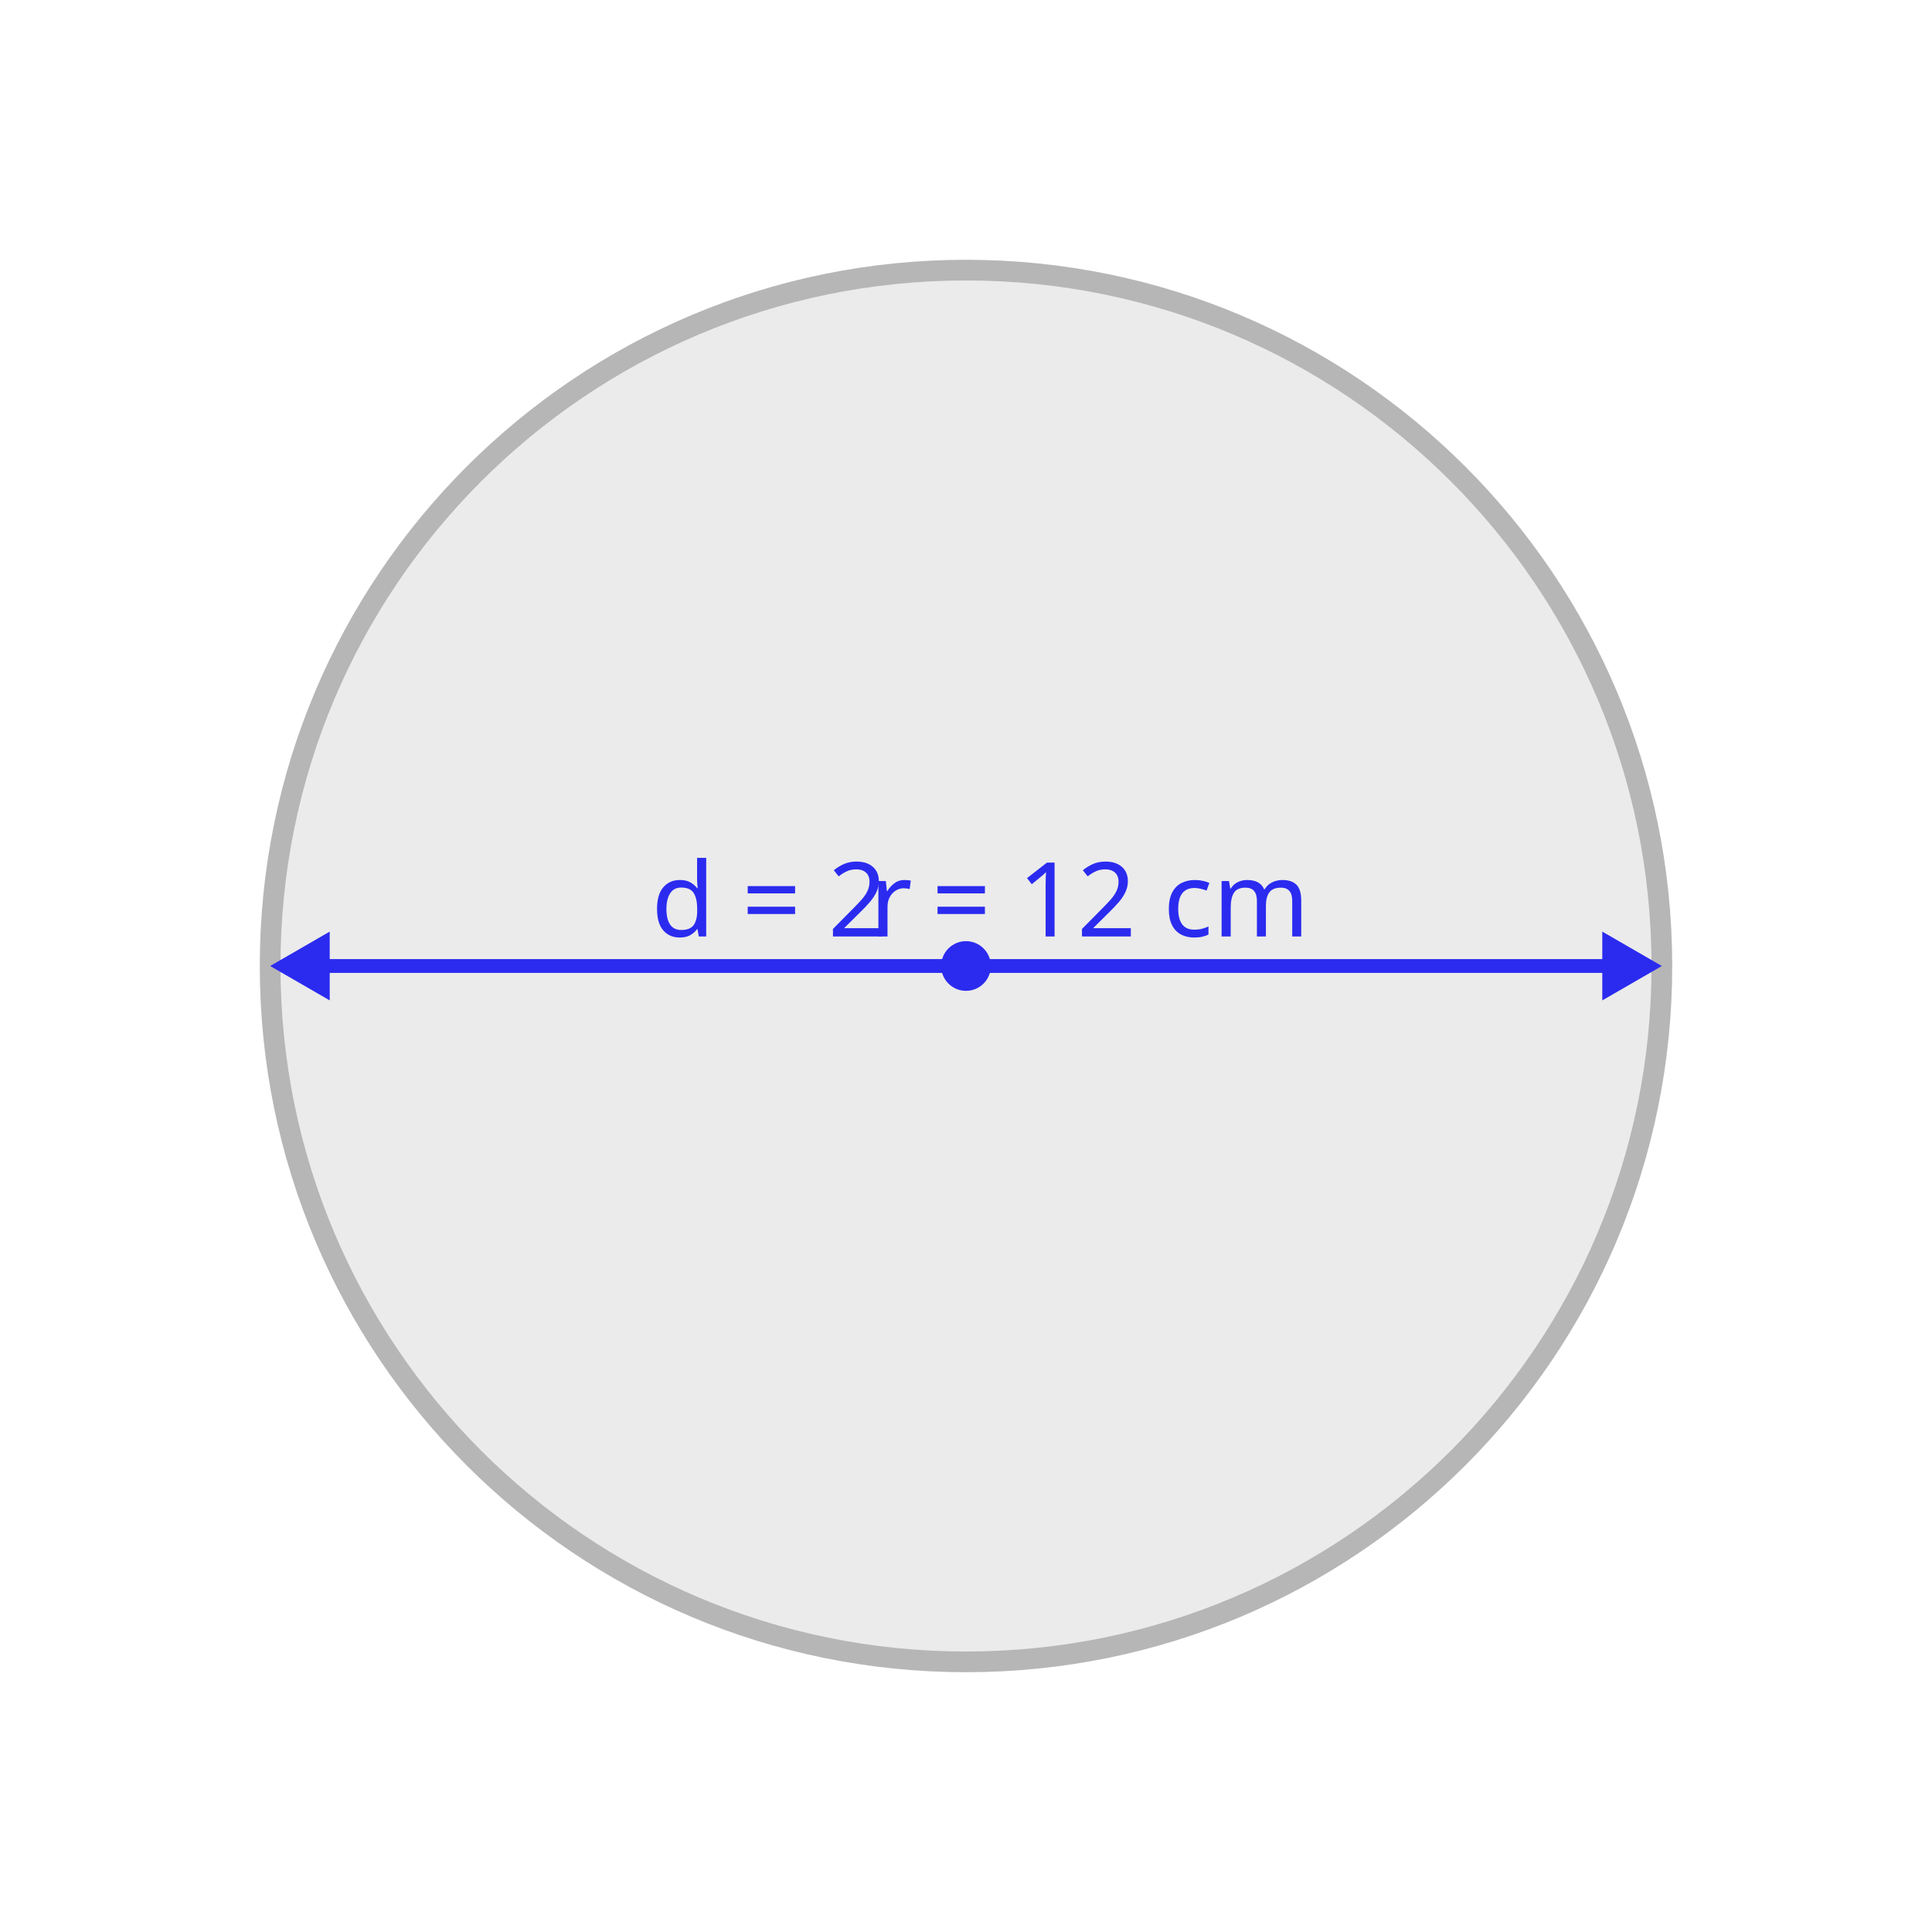
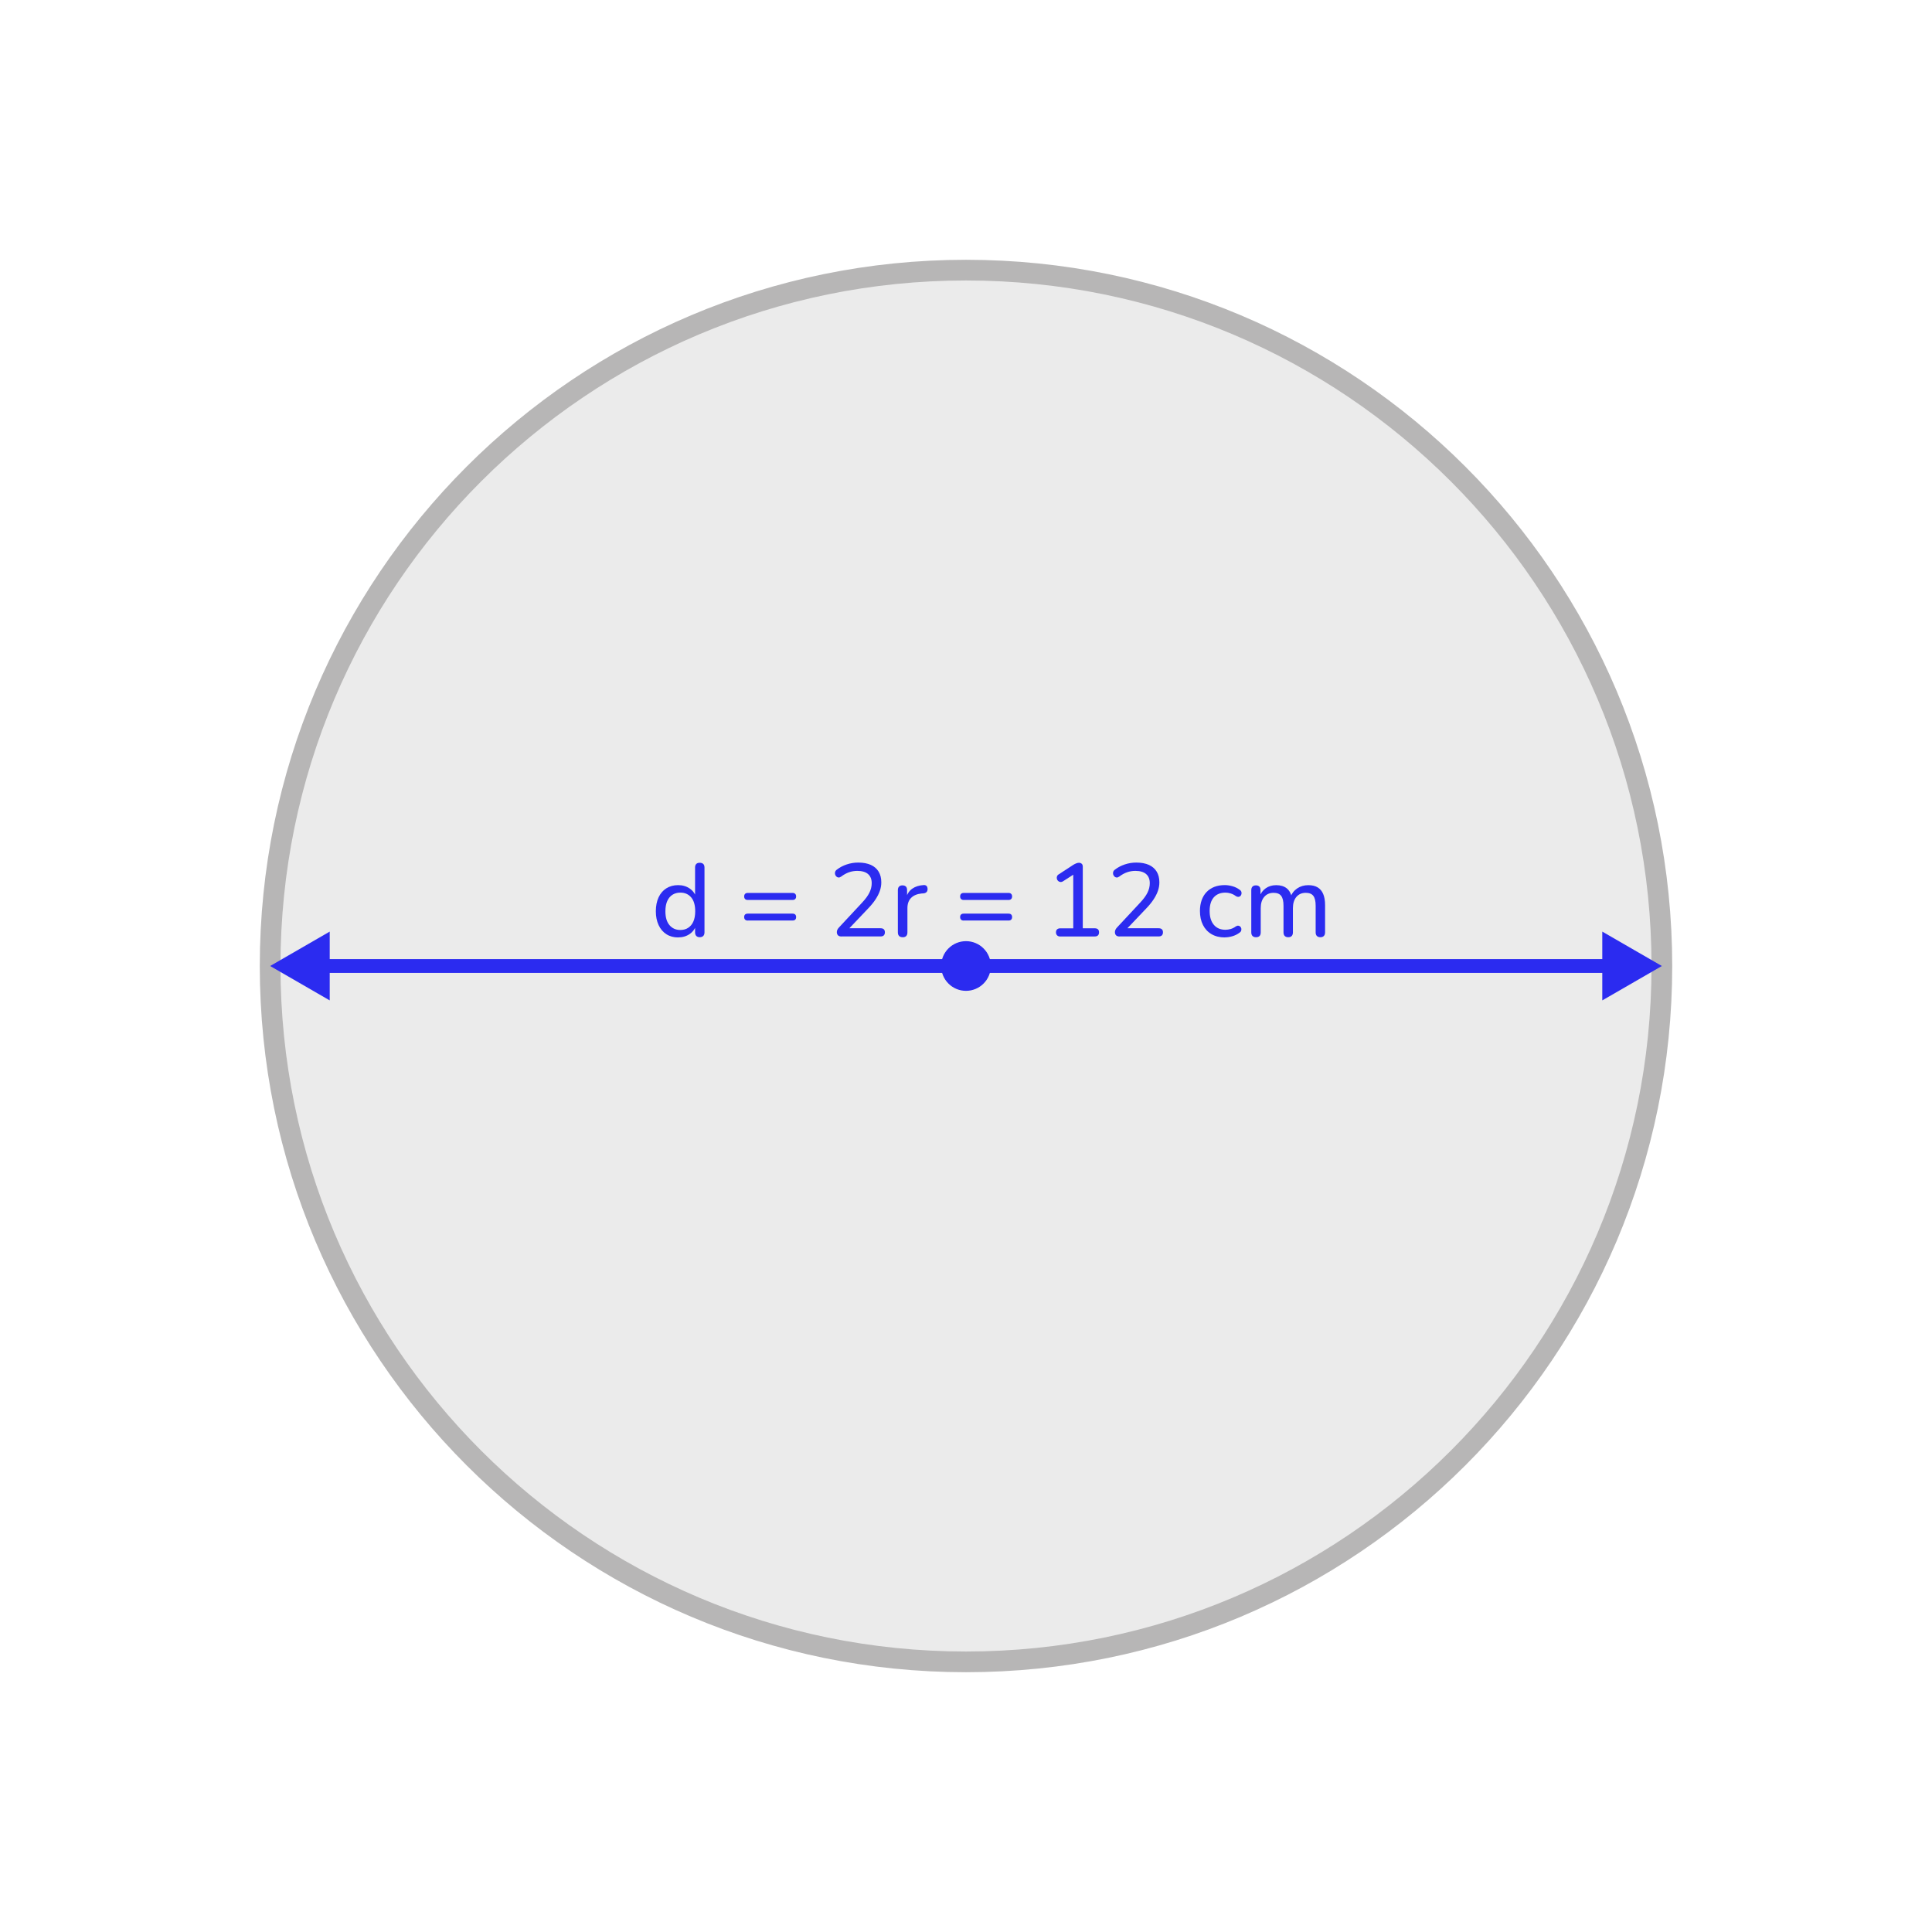
<svg xmlns="http://www.w3.org/2000/svg" id="design" width="560" height="560" viewBox="0 0 560 560">
  <defs>
    <style>
-       .cls-1, .cls-2 {
+       .cls-1 {
        fill: #2b2bf0;
      }

-       .cls-3 {
-         letter-spacing: -.02em;
-       }
- 
      .cls-2 {
-         font-family: Nunito, sans-serif;
-         font-size: 30px;
-       }
- 
-       .cls-4 {
        stroke: #2b2bf0;
        stroke-linecap: round;
        stroke-width: 4px;
      }

-       .cls-4, .cls-5 {
+       .cls-2, .cls-3 {
        fill: none;
        stroke-miterlimit: 10;
      }

-       .cls-6 {
+       .cls-4 {
        fill: #333;
        opacity: .1;
      }

-       .cls-5 {
+       .cls-3 {
        stroke: #b7b6b6;
        stroke-width: 6px;
      }
    </style>
  </defs>
-   <circle class="cls-6" cx="280" cy="280" r="201.7" />
-   <circle class="cls-5" cx="280" cy="280" r="201.7" />
-   <text class="cls-2" transform="translate(188.79 271.45)">
-     <tspan x="0" y="0">d = 2</tspan>
-     <tspan class="cls-3" x="63.27" y="0">r</tspan>
-     <tspan x="73.47" y="0" xml:space="preserve"> = 12 cm</tspan>
-   </text>
+   <circle class="cls-4" cx="280" cy="280" r="201.7" />
+   <circle class="cls-3" cx="280" cy="280" r="201.7" />
  <g>
-     <line class="cls-4" x1="92.65" y1="280" x2="467.35" y2="280" />
+     <path class="cls-1" d="M196.56,271.72c-1.28,0-2.41-.3-3.38-.92-.97-.61-1.73-1.49-2.27-2.64-.54-1.15-.81-2.49-.81-4.03s.27-2.91,.8-4.04c.53-1.13,1.28-2,2.25-2.61,.97-.61,2.1-.92,3.4-.92s2.42,.33,3.36,.98c.94,.65,1.57,1.51,1.89,2.59h-.33v-8.67c0-.46,.11-.8,.35-1.04s.56-.34,1-.34,.78,.12,1.02,.34c.24,.23,.36,.58,.36,1.04v18.78c0,.46-.12,.81-.36,1.05-.24,.24-.58,.36-1.02,.36s-.75-.12-.99-.36c-.24-.24-.36-.59-.36-1.05v-2.73l.33,.54c-.3,1.12-.93,2.01-1.88,2.67-.95,.66-2.08,.99-3.38,.99Zm.63-2.16c.88,0,1.65-.21,2.29-.63s1.15-1.03,1.5-1.83,.53-1.79,.53-2.97c0-1.76-.39-3.1-1.17-4.02-.78-.92-1.83-1.38-3.15-1.38-.86,0-1.62,.21-2.27,.62s-1.15,1.01-1.51,1.81c-.36,.8-.54,1.79-.54,2.97,0,1.76,.39,3.1,1.19,4.03,.79,.93,1.83,1.4,3.13,1.4Z" />
+     <path class="cls-1" d="M216.75,260.86c-.34,0-.6-.09-.78-.27-.18-.18-.27-.43-.27-.75s.09-.57,.27-.75c.18-.18,.44-.27,.78-.27h12.96c.34,0,.6,.09,.78,.27,.18,.18,.27,.43,.27,.75s-.09,.57-.27,.75c-.18,.18-.44,.27-.78,.27h-12.96Zm0,5.97c-.34,0-.6-.09-.78-.27-.18-.18-.27-.43-.27-.75s.09-.57,.27-.74c.18-.17,.44-.25,.78-.25h12.96c.34,0,.6,.08,.78,.25,.18,.17,.27,.42,.27,.74,0,.34-.09,.59-.27,.76-.18,.17-.44,.25-.78,.25h-12.96Z" />
+     <path class="cls-1" d="M243.96,271.45c-.48,0-.84-.11-1.06-.34-.23-.23-.34-.54-.34-.95,0-.24,.06-.48,.18-.72s.3-.48,.54-.72l6.57-7.05c1-1.06,1.72-2.04,2.16-2.94s.66-1.81,.66-2.73c0-1.16-.36-2.04-1.06-2.65-.71-.61-1.75-.92-3.1-.92-.84,0-1.65,.13-2.42,.4-.77,.27-1.53,.69-2.27,1.25-.28,.2-.54,.29-.78,.27-.24-.02-.45-.12-.62-.29s-.29-.37-.36-.6c-.07-.23-.07-.48,.01-.74s.25-.48,.51-.66c.82-.64,1.77-1.14,2.85-1.5s2.19-.54,3.33-.54c1.44,0,2.65,.23,3.65,.67,.99,.45,1.74,1.1,2.26,1.95,.52,.85,.78,1.89,.78,3.11,0,.84-.14,1.67-.42,2.47-.28,.81-.7,1.63-1.25,2.47-.55,.84-1.26,1.71-2.12,2.61l-6.24,6.57v-.81h9.84c.4,0,.71,.1,.92,.3s.31,.49,.31,.87-.1,.68-.31,.89-.52,.31-.92,.31h-11.31Z" />
+     <path class="cls-1" d="M261.66,271.66c-.46,0-.81-.12-1.05-.36-.24-.24-.36-.59-.36-1.05v-12.24c0-.46,.12-.8,.36-1.04,.24-.23,.57-.34,.99-.34s.74,.12,.98,.34c.23,.23,.34,.58,.34,1.04v2.31h-.3c.32-1.2,.92-2.11,1.8-2.73,.88-.62,1.99-.97,3.33-1.05,.32-.02,.58,.06,.78,.23,.2,.17,.31,.46,.33,.85,.02,.38-.07,.69-.27,.92-.2,.23-.51,.37-.93,.41l-.54,.03c-1.32,.14-2.34,.57-3.04,1.29-.71,.72-1.06,1.71-1.06,2.97v7.02c0,.46-.12,.81-.35,1.05-.23,.24-.57,.36-1,.36Z" />
+     <path class="cls-1" d="M279.35,260.86c-.34,0-.6-.09-.78-.27-.18-.18-.27-.43-.27-.75s.09-.57,.27-.75c.18-.18,.44-.27,.78-.27h12.96c.34,0,.6,.09,.78,.27,.18,.18,.27,.43,.27,.75s-.09,.57-.27,.75c-.18,.18-.44,.27-.78,.27h-12.96Zm0,5.97c-.34,0-.6-.09-.78-.27-.18-.18-.27-.43-.27-.75s.09-.57,.27-.74c.18-.17,.44-.25,.78-.25h12.96c.34,0,.6,.08,.78,.25,.18,.17,.27,.42,.27,.74,0,.34-.09,.59-.27,.76-.18,.17-.44,.25-.78,.25h-12.96Z" />
+     <path class="cls-1" d="M307.31,271.45c-.38,0-.68-.11-.9-.33-.22-.22-.33-.51-.33-.87,0-.38,.11-.67,.33-.87,.22-.2,.52-.3,.9-.3h3.78v-16.47h1.44l-4.38,2.82c-.28,.18-.55,.25-.8,.22s-.46-.13-.65-.3c-.18-.17-.3-.38-.36-.62s-.04-.48,.04-.73c.09-.25,.29-.46,.58-.62l4.14-2.7c.3-.18,.58-.33,.85-.43,.27-.11,.53-.17,.79-.17,.3,0,.56,.09,.78,.27,.22,.18,.33,.47,.33,.87v17.85h3.48c.4,0,.7,.1,.92,.3,.21,.2,.31,.49,.31,.87s-.1,.68-.31,.89c-.21,.21-.52,.31-.92,.31h-10.05Z" />
+     <path class="cls-1" d="M324.56,271.45c-.48,0-.84-.11-1.06-.34-.23-.23-.34-.54-.34-.95,0-.24,.06-.48,.18-.72s.3-.48,.54-.72l6.57-7.05c1-1.06,1.72-2.04,2.16-2.94s.66-1.81,.66-2.73c0-1.16-.36-2.04-1.06-2.65-.71-.61-1.75-.92-3.1-.92-.84,0-1.65,.13-2.42,.4-.77,.27-1.53,.69-2.27,1.25-.28,.2-.54,.29-.78,.27-.24-.02-.45-.12-.62-.29s-.29-.37-.36-.6c-.07-.23-.07-.48,.01-.74s.25-.48,.51-.66c.82-.64,1.77-1.14,2.85-1.5s2.19-.54,3.33-.54c1.44,0,2.65,.23,3.65,.67,.99,.45,1.74,1.1,2.26,1.95,.52,.85,.78,1.89,.78,3.11,0,.84-.14,1.67-.42,2.47-.28,.81-.7,1.63-1.25,2.47-.55,.84-1.26,1.71-2.12,2.61l-6.24,6.57v-.81h9.84c.4,0,.71,.1,.92,.3s.31,.49,.31,.87-.1,.68-.31,.89-.52,.31-.92,.31h-11.31Z" />
+     <path class="cls-1" d="M355.01,271.72c-1.48,0-2.76-.32-3.84-.95-1.08-.63-1.91-1.52-2.49-2.67-.58-1.15-.87-2.5-.87-4.07,0-1.16,.17-2.2,.5-3.12s.8-1.71,1.43-2.36c.62-.65,1.37-1.14,2.26-1.49,.89-.34,1.9-.51,3.02-.51,.7,0,1.44,.11,2.22,.33,.78,.22,1.5,.58,2.16,1.08,.22,.16,.36,.34,.42,.55s.06,.43,.02,.65c-.05,.22-.15,.4-.3,.55-.15,.15-.34,.24-.57,.25-.23,.02-.48-.05-.73-.21-.48-.36-.99-.62-1.52-.78-.53-.16-1.03-.24-1.51-.24-.74,0-1.4,.12-1.97,.36-.57,.24-1.05,.58-1.44,1.04s-.69,1-.88,1.65c-.2,.65-.3,1.41-.3,2.26,0,1.7,.4,3.04,1.2,4,.8,.97,1.93,1.46,3.39,1.46,.48,0,.98-.08,1.5-.22,.52-.15,1.03-.41,1.53-.77,.26-.16,.5-.22,.72-.19,.22,.03,.4,.12,.55,.27,.15,.15,.24,.33,.29,.54,.04,.21,.02,.43-.04,.65-.07,.22-.22,.4-.44,.54-.64,.48-1.34,.83-2.1,1.05-.76,.22-1.49,.33-2.19,.33Z" />
+     <path class="cls-1" d="M364.04,271.66c-.42,0-.75-.12-.99-.36-.24-.24-.36-.59-.36-1.05v-12.24c0-.46,.12-.8,.36-1.04,.24-.23,.57-.34,.99-.34s.74,.12,.98,.34c.23,.23,.34,.58,.34,1.04v2.55l-.33-.54c.38-1.1,.99-1.95,1.85-2.55,.85-.6,1.86-.9,3.04-.9,1.24,0,2.24,.3,3,.88,.76,.59,1.27,1.49,1.53,2.69h-.42c.36-1.1,1.01-1.97,1.94-2.61,.93-.64,2.01-.96,3.25-.96,1.1,0,2,.21,2.72,.65,.71,.43,1.25,1.07,1.6,1.92,.36,.85,.54,1.93,.54,3.25v7.86c0,.46-.12,.81-.36,1.05-.24,.24-.57,.36-.99,.36-.44,0-.78-.12-1.02-.36-.24-.24-.36-.59-.36-1.05v-7.74c0-1.28-.22-2.22-.66-2.82-.44-.6-1.18-.9-2.22-.9-1.14,0-2.04,.4-2.71,1.19-.67,.79-1,1.88-1,3.25v7.02c0,.46-.12,.81-.35,1.05-.23,.24-.56,.36-1,.36s-.78-.12-1.02-.36c-.24-.24-.36-.59-.36-1.05v-7.74c0-1.28-.22-2.22-.66-2.82s-1.18-.9-2.22-.9c-1.14,0-2.05,.4-2.72,1.19-.67,.79-1,1.88-1,3.25v7.02c0,.94-.46,1.41-1.38,1.41Z" />
+   </g>
+   <g>
+     <line class="cls-2" x1="92.65" y1="280" x2="467.35" y2="280" />
    <polygon class="cls-1" points="95.57 289.97 78.3 280 95.57 270.03 95.57 289.97" />
    <polygon class="cls-1" points="464.43 289.97 481.7 280 464.43 270.03 464.43 289.97" />
  </g>
  <circle class="cls-1" cx="280" cy="280" r="7.2" />
</svg>
